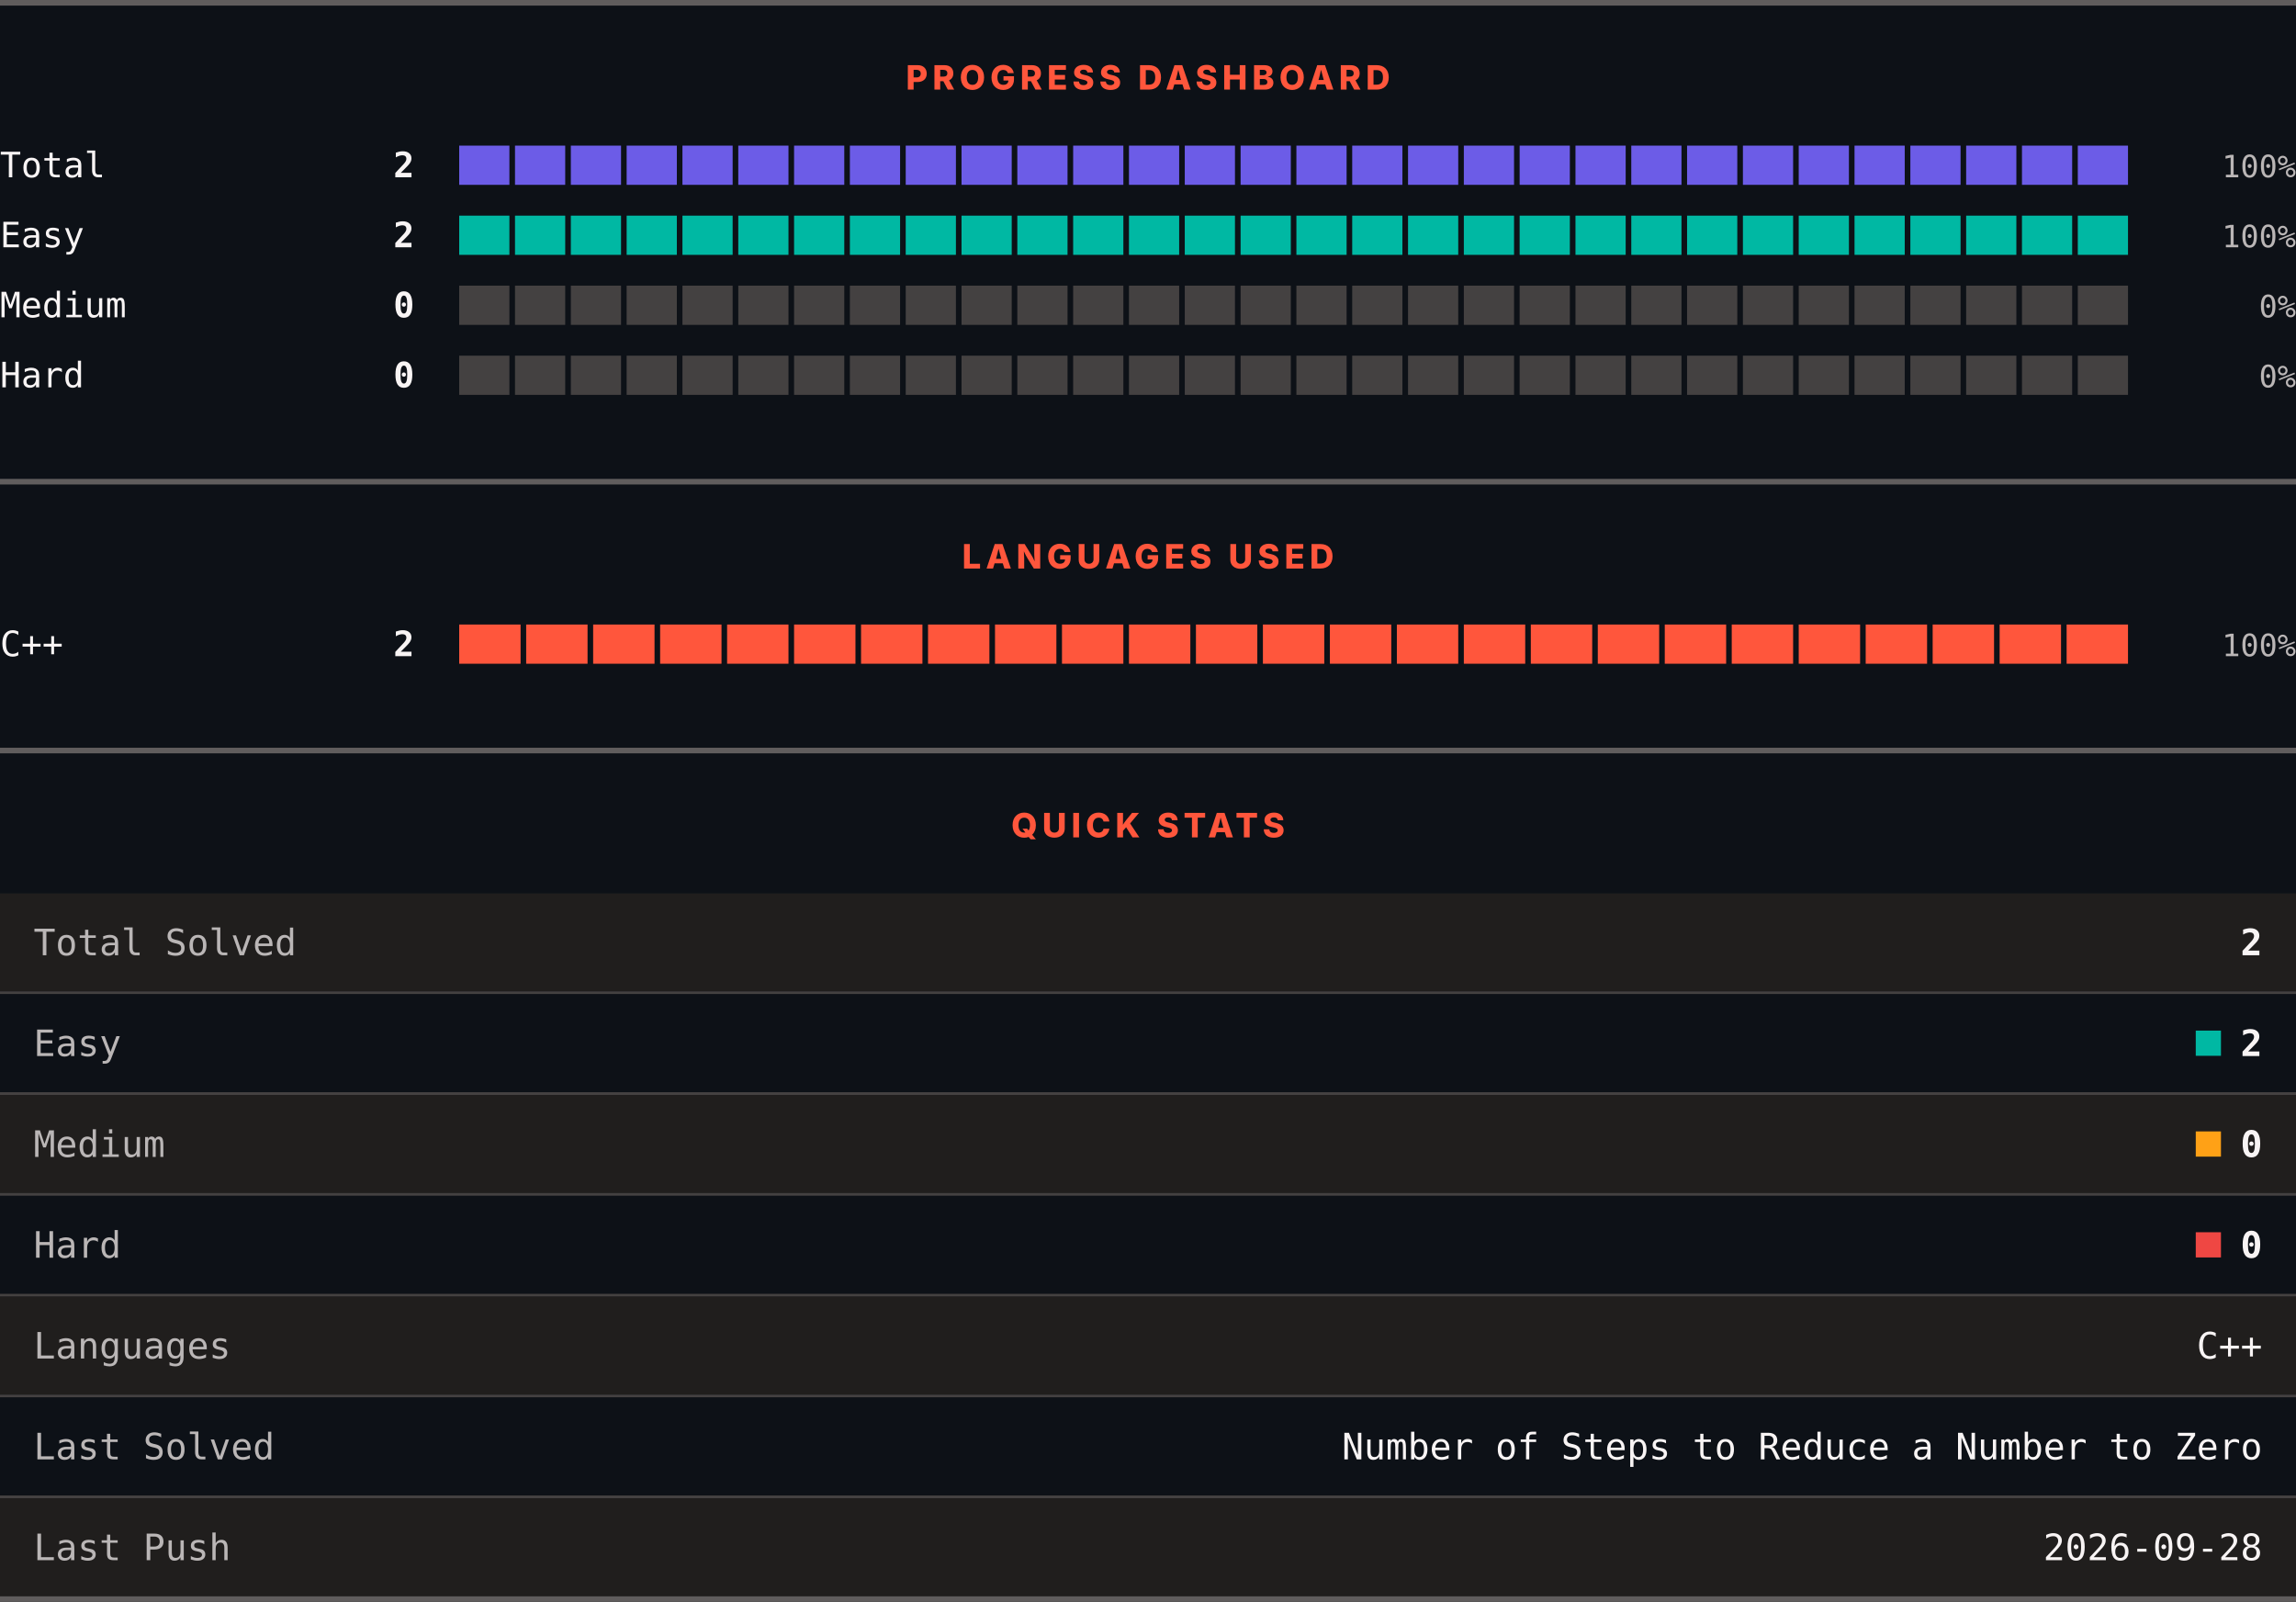
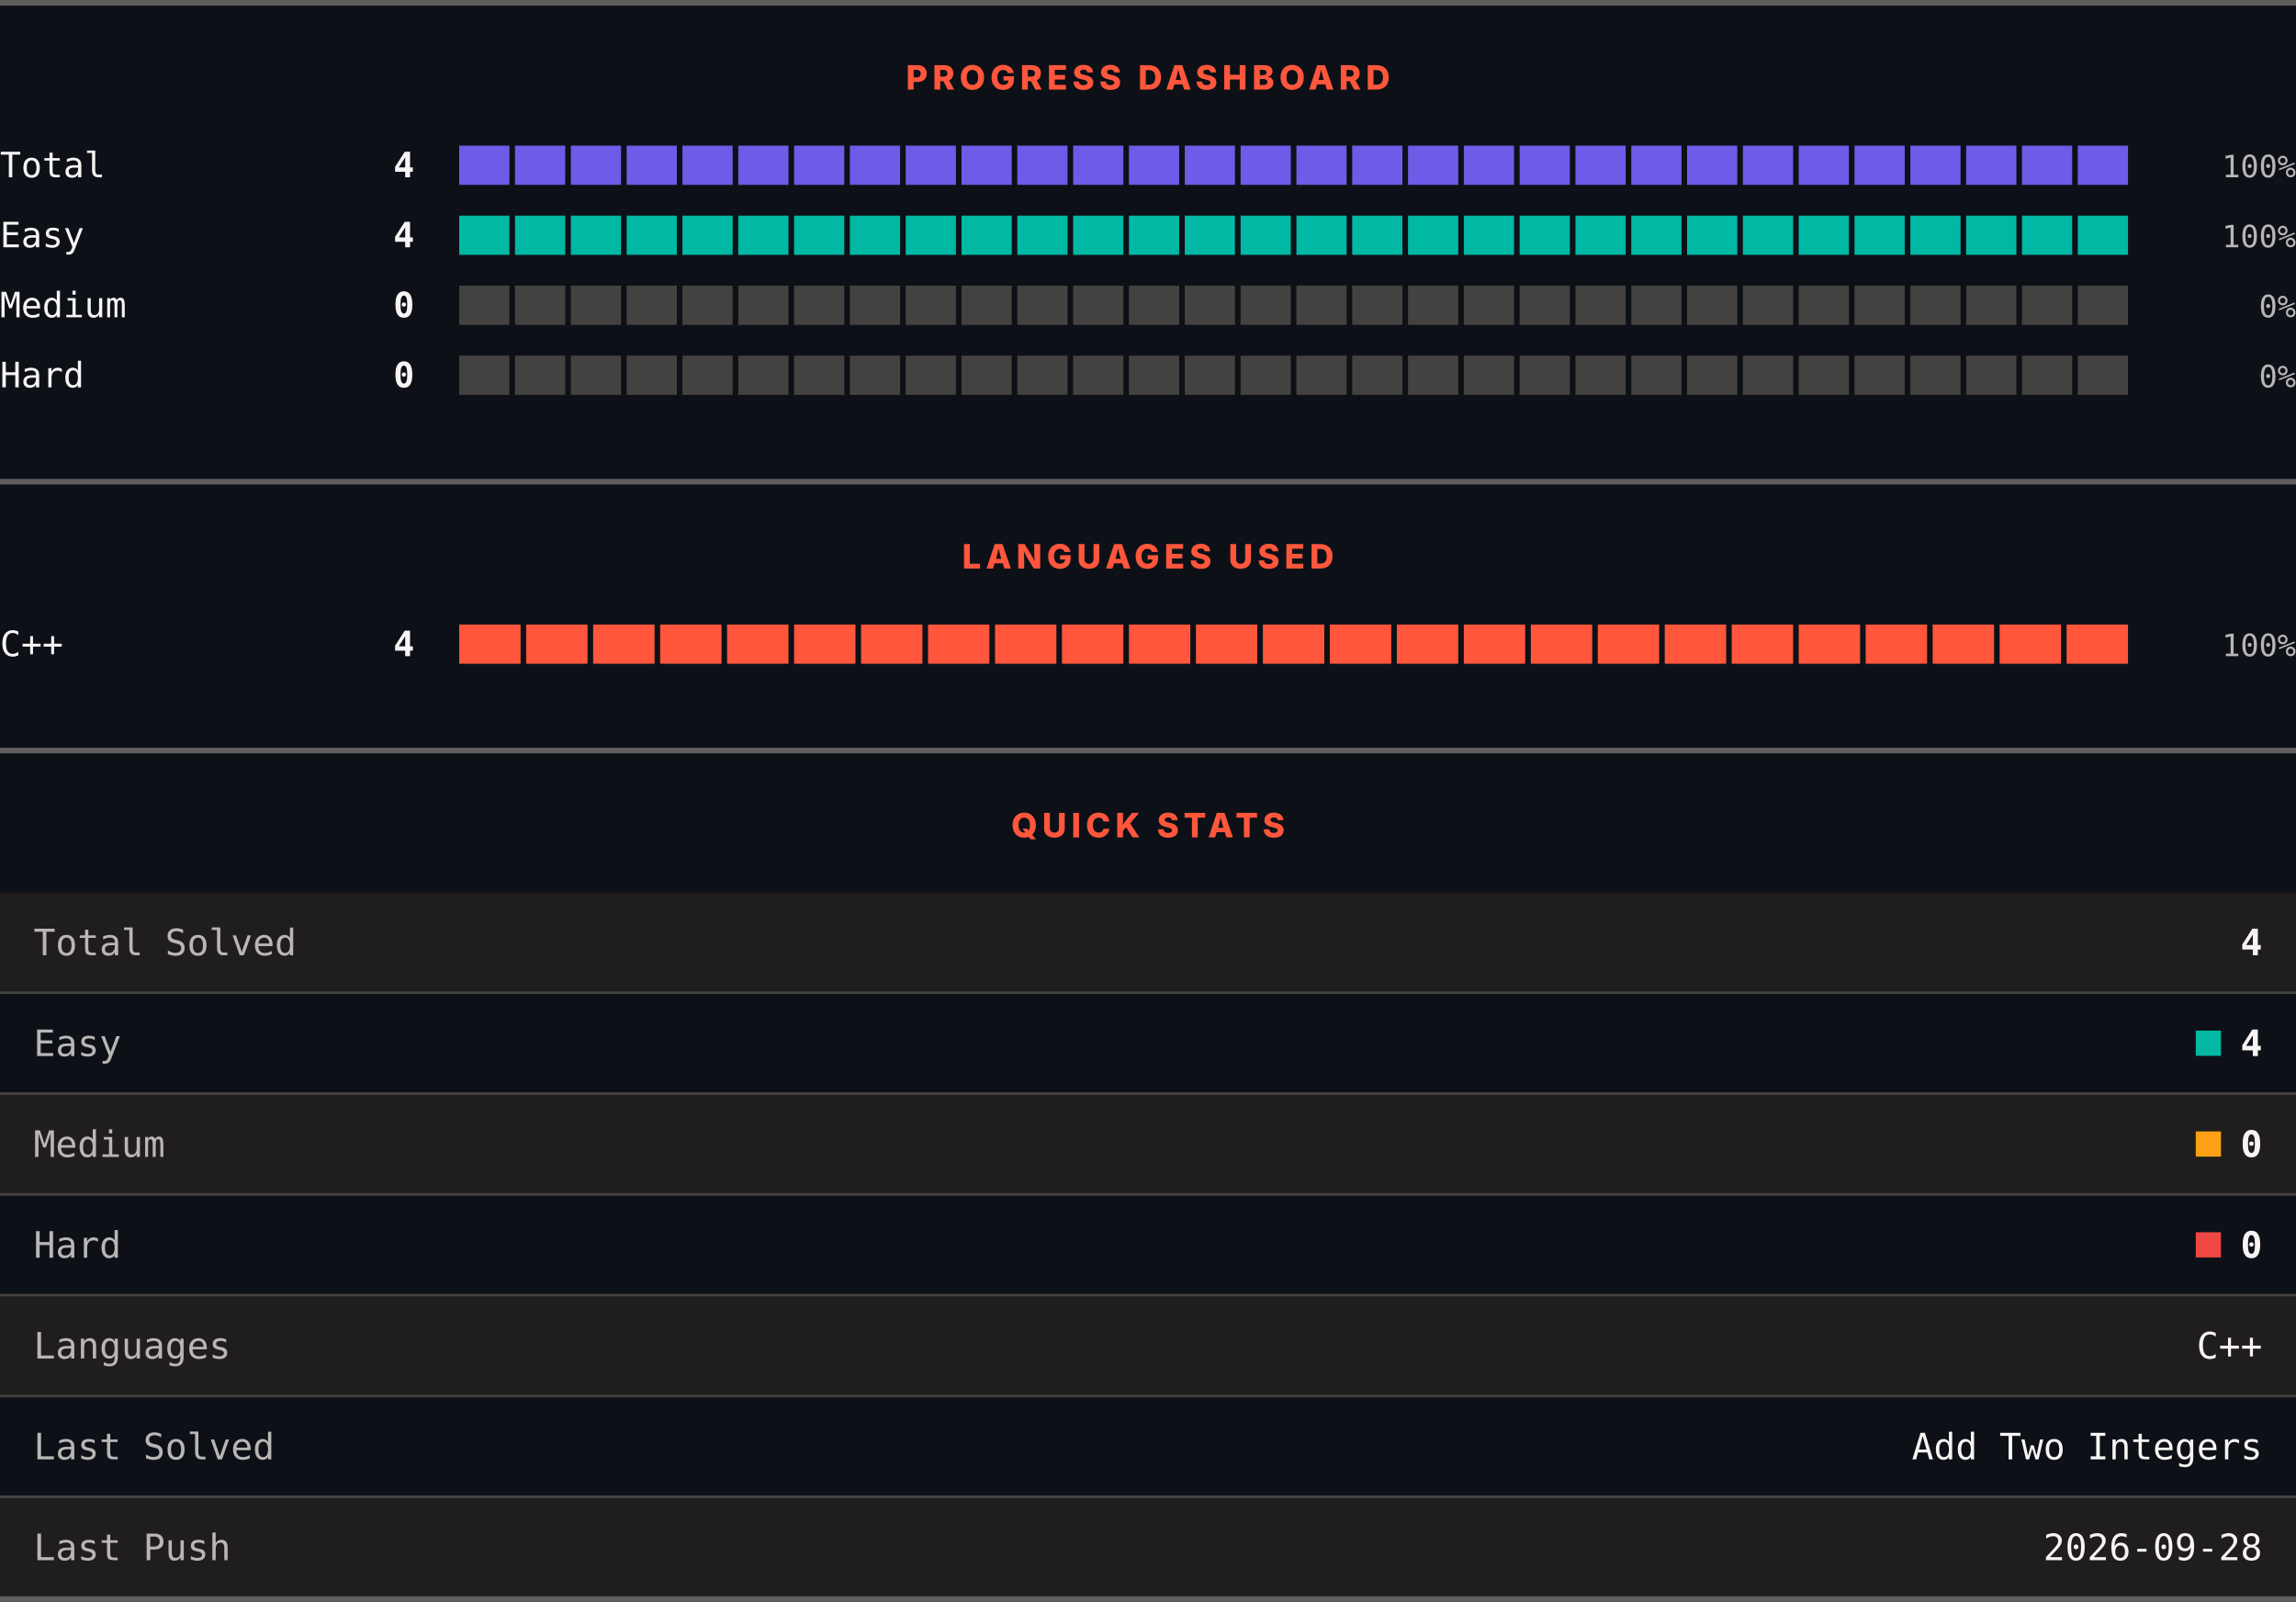
<svg xmlns="http://www.w3.org/2000/svg" width="820" height="572" viewBox="0 0 820 572" role="img" aria-label="LeetCode progress, languages and quick stats">
  <rect width="820" height="572" fill="#0d1117" />
  <rect x="0" y="0" width="820" height="2" fill="#605d5d" />
  <text x="410" y="32" text-anchor="middle" font-family="Archivo, system-ui, -apple-system, Segoe UI, sans-serif" font-size="12" font-weight="800" letter-spacing="1.68" fill="#ff563c">PROGRESS DASHBOARD</text>
  <text x="0" y="63.3" font-family="ui-monospace, SFMono-Regular, Menlo, Consolas, monospace" font-size="12.5" fill="#f8f4f4">Total</text>
-   <text x="148" y="63.3" text-anchor="end" font-family="ui-monospace, SFMono-Regular, Menlo, Consolas, monospace" font-size="12.5" font-weight="700" fill="#f8f4f4">2</text>
+   <text x="148" y="63.3" text-anchor="end" font-family="ui-monospace, SFMono-Regular, Menlo, Consolas, monospace" font-size="12.5" font-weight="700" fill="#f8f4f4">4</text>
  <rect x="164.00" y="52" width="17.93" height="14" fill="#6c5ce7" />
  <rect x="183.93" y="52" width="17.93" height="14" fill="#6c5ce7" />
  <rect x="203.87" y="52" width="17.93" height="14" fill="#6c5ce7" />
  <rect x="223.80" y="52" width="17.93" height="14" fill="#6c5ce7" />
  <rect x="243.73" y="52" width="17.93" height="14" fill="#6c5ce7" />
  <rect x="263.67" y="52" width="17.93" height="14" fill="#6c5ce7" />
  <rect x="283.60" y="52" width="17.93" height="14" fill="#6c5ce7" />
  <rect x="303.53" y="52" width="17.93" height="14" fill="#6c5ce7" />
  <rect x="323.47" y="52" width="17.93" height="14" fill="#6c5ce7" />
  <rect x="343.40" y="52" width="17.93" height="14" fill="#6c5ce7" />
  <rect x="363.33" y="52" width="17.93" height="14" fill="#6c5ce7" />
  <rect x="383.27" y="52" width="17.93" height="14" fill="#6c5ce7" />
  <rect x="403.20" y="52" width="17.93" height="14" fill="#6c5ce7" />
  <rect x="423.13" y="52" width="17.93" height="14" fill="#6c5ce7" />
  <rect x="443.07" y="52" width="17.93" height="14" fill="#6c5ce7" />
  <rect x="463.00" y="52" width="17.93" height="14" fill="#6c5ce7" />
  <rect x="482.93" y="52" width="17.93" height="14" fill="#6c5ce7" />
  <rect x="502.87" y="52" width="17.93" height="14" fill="#6c5ce7" />
  <rect x="522.80" y="52" width="17.93" height="14" fill="#6c5ce7" />
  <rect x="542.73" y="52" width="17.93" height="14" fill="#6c5ce7" />
  <rect x="562.67" y="52" width="17.93" height="14" fill="#6c5ce7" />
  <rect x="582.60" y="52" width="17.93" height="14" fill="#6c5ce7" />
  <rect x="602.53" y="52" width="17.93" height="14" fill="#6c5ce7" />
  <rect x="622.47" y="52" width="17.93" height="14" fill="#6c5ce7" />
  <rect x="642.40" y="52" width="17.93" height="14" fill="#6c5ce7" />
  <rect x="662.33" y="52" width="17.93" height="14" fill="#6c5ce7" />
  <rect x="682.27" y="52" width="17.93" height="14" fill="#6c5ce7" />
  <rect x="702.20" y="52" width="17.93" height="14" fill="#6c5ce7" />
  <rect x="722.13" y="52" width="17.93" height="14" fill="#6c5ce7" />
  <rect x="742.07" y="52" width="17.93" height="14" fill="#6c5ce7" />
  <text x="820" y="63.3" text-anchor="end" font-family="ui-monospace, SFMono-Regular, Menlo, Consolas, monospace" font-size="11" fill="#bab6b6">100%</text>
  <text x="0" y="88.3" font-family="ui-monospace, SFMono-Regular, Menlo, Consolas, monospace" font-size="12.5" fill="#f8f4f4">Easy</text>
-   <text x="148" y="88.3" text-anchor="end" font-family="ui-monospace, SFMono-Regular, Menlo, Consolas, monospace" font-size="12.5" font-weight="700" fill="#f8f4f4">2</text>
+   <text x="148" y="88.3" text-anchor="end" font-family="ui-monospace, SFMono-Regular, Menlo, Consolas, monospace" font-size="12.5" font-weight="700" fill="#f8f4f4">4</text>
  <rect x="164.00" y="77" width="17.93" height="14" fill="#00b8a3" />
  <rect x="183.93" y="77" width="17.93" height="14" fill="#00b8a3" />
  <rect x="203.87" y="77" width="17.93" height="14" fill="#00b8a3" />
  <rect x="223.80" y="77" width="17.93" height="14" fill="#00b8a3" />
  <rect x="243.73" y="77" width="17.93" height="14" fill="#00b8a3" />
  <rect x="263.67" y="77" width="17.93" height="14" fill="#00b8a3" />
  <rect x="283.60" y="77" width="17.93" height="14" fill="#00b8a3" />
  <rect x="303.53" y="77" width="17.93" height="14" fill="#00b8a3" />
  <rect x="323.47" y="77" width="17.93" height="14" fill="#00b8a3" />
  <rect x="343.40" y="77" width="17.93" height="14" fill="#00b8a3" />
  <rect x="363.33" y="77" width="17.93" height="14" fill="#00b8a3" />
  <rect x="383.27" y="77" width="17.93" height="14" fill="#00b8a3" />
  <rect x="403.20" y="77" width="17.93" height="14" fill="#00b8a3" />
  <rect x="423.13" y="77" width="17.93" height="14" fill="#00b8a3" />
  <rect x="443.07" y="77" width="17.93" height="14" fill="#00b8a3" />
  <rect x="463.00" y="77" width="17.93" height="14" fill="#00b8a3" />
  <rect x="482.93" y="77" width="17.93" height="14" fill="#00b8a3" />
  <rect x="502.87" y="77" width="17.93" height="14" fill="#00b8a3" />
  <rect x="522.80" y="77" width="17.93" height="14" fill="#00b8a3" />
  <rect x="542.73" y="77" width="17.93" height="14" fill="#00b8a3" />
  <rect x="562.67" y="77" width="17.93" height="14" fill="#00b8a3" />
  <rect x="582.60" y="77" width="17.93" height="14" fill="#00b8a3" />
  <rect x="602.53" y="77" width="17.93" height="14" fill="#00b8a3" />
  <rect x="622.47" y="77" width="17.93" height="14" fill="#00b8a3" />
  <rect x="642.40" y="77" width="17.93" height="14" fill="#00b8a3" />
  <rect x="662.33" y="77" width="17.93" height="14" fill="#00b8a3" />
  <rect x="682.27" y="77" width="17.93" height="14" fill="#00b8a3" />
  <rect x="702.20" y="77" width="17.93" height="14" fill="#00b8a3" />
  <rect x="722.13" y="77" width="17.93" height="14" fill="#00b8a3" />
  <rect x="742.07" y="77" width="17.93" height="14" fill="#00b8a3" />
  <text x="820" y="88.3" text-anchor="end" font-family="ui-monospace, SFMono-Regular, Menlo, Consolas, monospace" font-size="11" fill="#bab6b6">100%</text>
  <text x="0" y="113.3" font-family="ui-monospace, SFMono-Regular, Menlo, Consolas, monospace" font-size="12.5" fill="#f8f4f4">Medium</text>
  <text x="148" y="113.3" text-anchor="end" font-family="ui-monospace, SFMono-Regular, Menlo, Consolas, monospace" font-size="12.5" font-weight="700" fill="#f8f4f4">0</text>
  <rect x="164.00" y="102" width="17.93" height="14" fill="#444141" />
  <rect x="183.93" y="102" width="17.93" height="14" fill="#444141" />
  <rect x="203.87" y="102" width="17.93" height="14" fill="#444141" />
  <rect x="223.80" y="102" width="17.93" height="14" fill="#444141" />
  <rect x="243.73" y="102" width="17.93" height="14" fill="#444141" />
  <rect x="263.67" y="102" width="17.93" height="14" fill="#444141" />
  <rect x="283.60" y="102" width="17.93" height="14" fill="#444141" />
  <rect x="303.53" y="102" width="17.93" height="14" fill="#444141" />
  <rect x="323.47" y="102" width="17.93" height="14" fill="#444141" />
  <rect x="343.40" y="102" width="17.93" height="14" fill="#444141" />
  <rect x="363.33" y="102" width="17.93" height="14" fill="#444141" />
  <rect x="383.27" y="102" width="17.93" height="14" fill="#444141" />
  <rect x="403.20" y="102" width="17.93" height="14" fill="#444141" />
  <rect x="423.13" y="102" width="17.93" height="14" fill="#444141" />
  <rect x="443.07" y="102" width="17.93" height="14" fill="#444141" />
  <rect x="463.00" y="102" width="17.93" height="14" fill="#444141" />
  <rect x="482.93" y="102" width="17.93" height="14" fill="#444141" />
  <rect x="502.87" y="102" width="17.93" height="14" fill="#444141" />
  <rect x="522.80" y="102" width="17.93" height="14" fill="#444141" />
  <rect x="542.73" y="102" width="17.93" height="14" fill="#444141" />
  <rect x="562.67" y="102" width="17.93" height="14" fill="#444141" />
  <rect x="582.60" y="102" width="17.93" height="14" fill="#444141" />
  <rect x="602.53" y="102" width="17.93" height="14" fill="#444141" />
  <rect x="622.47" y="102" width="17.93" height="14" fill="#444141" />
  <rect x="642.40" y="102" width="17.93" height="14" fill="#444141" />
  <rect x="662.33" y="102" width="17.93" height="14" fill="#444141" />
  <rect x="682.27" y="102" width="17.93" height="14" fill="#444141" />
  <rect x="702.20" y="102" width="17.93" height="14" fill="#444141" />
  <rect x="722.13" y="102" width="17.93" height="14" fill="#444141" />
  <rect x="742.07" y="102" width="17.93" height="14" fill="#444141" />
  <text x="820" y="113.3" text-anchor="end" font-family="ui-monospace, SFMono-Regular, Menlo, Consolas, monospace" font-size="11" fill="#bab6b6">0%</text>
  <text x="0" y="138.3" font-family="ui-monospace, SFMono-Regular, Menlo, Consolas, monospace" font-size="12.5" fill="#f8f4f4">Hard</text>
  <text x="148" y="138.3" text-anchor="end" font-family="ui-monospace, SFMono-Regular, Menlo, Consolas, monospace" font-size="12.5" font-weight="700" fill="#f8f4f4">0</text>
  <rect x="164.00" y="127" width="17.93" height="14" fill="#444141" />
  <rect x="183.93" y="127" width="17.93" height="14" fill="#444141" />
  <rect x="203.87" y="127" width="17.93" height="14" fill="#444141" />
  <rect x="223.80" y="127" width="17.93" height="14" fill="#444141" />
  <rect x="243.73" y="127" width="17.93" height="14" fill="#444141" />
  <rect x="263.67" y="127" width="17.93" height="14" fill="#444141" />
  <rect x="283.60" y="127" width="17.93" height="14" fill="#444141" />
  <rect x="303.53" y="127" width="17.93" height="14" fill="#444141" />
  <rect x="323.47" y="127" width="17.93" height="14" fill="#444141" />
  <rect x="343.40" y="127" width="17.93" height="14" fill="#444141" />
  <rect x="363.33" y="127" width="17.93" height="14" fill="#444141" />
  <rect x="383.27" y="127" width="17.93" height="14" fill="#444141" />
  <rect x="403.20" y="127" width="17.93" height="14" fill="#444141" />
  <rect x="423.13" y="127" width="17.93" height="14" fill="#444141" />
  <rect x="443.07" y="127" width="17.93" height="14" fill="#444141" />
  <rect x="463.00" y="127" width="17.93" height="14" fill="#444141" />
  <rect x="482.93" y="127" width="17.93" height="14" fill="#444141" />
  <rect x="502.87" y="127" width="17.93" height="14" fill="#444141" />
  <rect x="522.80" y="127" width="17.93" height="14" fill="#444141" />
  <rect x="542.73" y="127" width="17.93" height="14" fill="#444141" />
  <rect x="562.67" y="127" width="17.93" height="14" fill="#444141" />
  <rect x="582.60" y="127" width="17.93" height="14" fill="#444141" />
  <rect x="602.53" y="127" width="17.93" height="14" fill="#444141" />
  <rect x="622.47" y="127" width="17.93" height="14" fill="#444141" />
  <rect x="642.40" y="127" width="17.93" height="14" fill="#444141" />
  <rect x="662.33" y="127" width="17.93" height="14" fill="#444141" />
  <rect x="682.27" y="127" width="17.93" height="14" fill="#444141" />
  <rect x="702.20" y="127" width="17.93" height="14" fill="#444141" />
  <rect x="722.13" y="127" width="17.93" height="14" fill="#444141" />
  <rect x="742.07" y="127" width="17.93" height="14" fill="#444141" />
  <text x="820" y="138.3" text-anchor="end" font-family="ui-monospace, SFMono-Regular, Menlo, Consolas, monospace" font-size="11" fill="#bab6b6">0%</text>
  <rect x="0" y="171" width="820" height="2" fill="#605d5d" />
  <text x="410" y="203" text-anchor="middle" font-family="Archivo, system-ui, -apple-system, Segoe UI, sans-serif" font-size="12" font-weight="800" letter-spacing="1.68" fill="#ff563c">LANGUAGES USED</text>
  <text x="0" y="234.3" font-family="ui-monospace, SFMono-Regular, Menlo, Consolas, monospace" font-size="12.5" fill="#f8f4f4">C++</text>
-   <text x="148" y="234.3" text-anchor="end" font-family="ui-monospace, SFMono-Regular, Menlo, Consolas, monospace" font-size="12.5" font-weight="700" fill="#f8f4f4">2</text>
+   <text x="148" y="234.3" text-anchor="end" font-family="ui-monospace, SFMono-Regular, Menlo, Consolas, monospace" font-size="12.5" font-weight="700" fill="#f8f4f4">4</text>
  <rect x="164.00" y="223" width="21.92" height="14" fill="#ff563c" />
  <rect x="187.92" y="223" width="21.92" height="14" fill="#ff563c" />
  <rect x="211.84" y="223" width="21.92" height="14" fill="#ff563c" />
  <rect x="235.76" y="223" width="21.92" height="14" fill="#ff563c" />
  <rect x="259.68" y="223" width="21.92" height="14" fill="#ff563c" />
  <rect x="283.60" y="223" width="21.92" height="14" fill="#ff563c" />
  <rect x="307.52" y="223" width="21.92" height="14" fill="#ff563c" />
  <rect x="331.44" y="223" width="21.92" height="14" fill="#ff563c" />
  <rect x="355.36" y="223" width="21.92" height="14" fill="#ff563c" />
  <rect x="379.28" y="223" width="21.92" height="14" fill="#ff563c" />
  <rect x="403.20" y="223" width="21.92" height="14" fill="#ff563c" />
  <rect x="427.12" y="223" width="21.92" height="14" fill="#ff563c" />
  <rect x="451.04" y="223" width="21.92" height="14" fill="#ff563c" />
  <rect x="474.96" y="223" width="21.92" height="14" fill="#ff563c" />
  <rect x="498.88" y="223" width="21.92" height="14" fill="#ff563c" />
  <rect x="522.80" y="223" width="21.92" height="14" fill="#ff563c" />
  <rect x="546.72" y="223" width="21.92" height="14" fill="#ff563c" />
  <rect x="570.64" y="223" width="21.92" height="14" fill="#ff563c" />
  <rect x="594.56" y="223" width="21.92" height="14" fill="#ff563c" />
  <rect x="618.48" y="223" width="21.92" height="14" fill="#ff563c" />
  <rect x="642.40" y="223" width="21.92" height="14" fill="#ff563c" />
  <rect x="666.32" y="223" width="21.92" height="14" fill="#ff563c" />
  <rect x="690.24" y="223" width="21.92" height="14" fill="#ff563c" />
  <rect x="714.16" y="223" width="21.92" height="14" fill="#ff563c" />
  <rect x="738.08" y="223" width="21.92" height="14" fill="#ff563c" />
  <text x="820" y="234.3" text-anchor="end" font-family="ui-monospace, SFMono-Regular, Menlo, Consolas, monospace" font-size="11" fill="#bab6b6">100%</text>
  <rect x="0" y="267" width="820" height="2" fill="#605d5d" />
  <text x="410" y="299" text-anchor="middle" font-family="Archivo, system-ui, -apple-system, Segoe UI, sans-serif" font-size="12" font-weight="800" letter-spacing="1.68" fill="#ff563c">QUICK STATS</text>
  <rect x="0" y="319" width="820" height="35" fill="#201e1d" />
  <text x="12" y="341.1" font-family="ui-monospace, SFMono-Regular, Menlo, Consolas, monospace" font-size="13" fill="#bab6b6">Total Solved</text>
-   <text x="808" y="341.1" text-anchor="end" font-family="ui-monospace, SFMono-Regular, Menlo, Consolas, monospace" font-size="13" font-weight="700" fill="#f8f4f4">2</text>
+   <text x="808" y="341.1" text-anchor="end" font-family="ui-monospace, SFMono-Regular, Menlo, Consolas, monospace" font-size="13" font-weight="700" fill="#f8f4f4">4</text>
  <rect x="0" y="354" width="820" height="1" fill="#444141" />
  <rect x="0" y="355" width="820" height="35" fill="#0d1117" />
  <text x="12" y="377.1" font-family="ui-monospace, SFMono-Regular, Menlo, Consolas, monospace" font-size="13" fill="#bab6b6">Easy</text>
  <rect x="784.2" y="368" width="9" height="9" fill="#00b8a3" />
-   <text x="808" y="377.1" text-anchor="end" font-family="ui-monospace, SFMono-Regular, Menlo, Consolas, monospace" font-size="13" font-weight="700" fill="#f8f4f4">2</text>
+   <text x="808" y="377.1" text-anchor="end" font-family="ui-monospace, SFMono-Regular, Menlo, Consolas, monospace" font-size="13" font-weight="700" fill="#f8f4f4">4</text>
  <rect x="0" y="390" width="820" height="1" fill="#444141" />
  <rect x="0" y="391" width="820" height="35" fill="#201e1d" />
  <text x="12" y="413.1" font-family="ui-monospace, SFMono-Regular, Menlo, Consolas, monospace" font-size="13" fill="#bab6b6">Medium</text>
  <rect x="784.2" y="404" width="9" height="9" fill="#ffa116" />
  <text x="808" y="413.1" text-anchor="end" font-family="ui-monospace, SFMono-Regular, Menlo, Consolas, monospace" font-size="13" font-weight="700" fill="#f8f4f4">0</text>
  <rect x="0" y="426" width="820" height="1" fill="#444141" />
  <rect x="0" y="427" width="820" height="35" fill="#0d1117" />
  <text x="12" y="449.1" font-family="ui-monospace, SFMono-Regular, Menlo, Consolas, monospace" font-size="13" fill="#bab6b6">Hard</text>
  <rect x="784.2" y="440" width="9" height="9" fill="#ef4743" />
  <text x="808" y="449.1" text-anchor="end" font-family="ui-monospace, SFMono-Regular, Menlo, Consolas, monospace" font-size="13" font-weight="700" fill="#f8f4f4">0</text>
  <rect x="0" y="462" width="820" height="1" fill="#444141" />
  <rect x="0" y="463" width="820" height="35" fill="#201e1d" />
  <text x="12" y="485.1" font-family="ui-monospace, SFMono-Regular, Menlo, Consolas, monospace" font-size="13" fill="#bab6b6">Languages</text>
  <text x="808" y="485.1" text-anchor="end" font-family="ui-monospace, SFMono-Regular, Menlo, Consolas, monospace" font-size="13" fill="#f8f4f4">C++</text>
  <rect x="0" y="498" width="820" height="1" fill="#444141" />
  <rect x="0" y="499" width="820" height="35" fill="#0d1117" />
  <text x="12" y="521.1" font-family="ui-monospace, SFMono-Regular, Menlo, Consolas, monospace" font-size="13" fill="#bab6b6">Last Solved</text>
-   <text x="808" y="521.1" text-anchor="end" font-family="ui-monospace, SFMono-Regular, Menlo, Consolas, monospace" font-size="13" fill="#f8f4f4">Number of Steps to Reduce a Number to Zero</text>
+   <text x="808" y="521.1" text-anchor="end" font-family="ui-monospace, SFMono-Regular, Menlo, Consolas, monospace" font-size="13" fill="#f8f4f4">Add Two Integers</text>
  <rect x="0" y="534" width="820" height="1" fill="#444141" />
  <rect x="0" y="535" width="820" height="35" fill="#201e1d" />
  <text x="12" y="557.1" font-family="ui-monospace, SFMono-Regular, Menlo, Consolas, monospace" font-size="13" fill="#bab6b6">Last Push</text>
  <text x="808" y="557.1" text-anchor="end" font-family="ui-monospace, SFMono-Regular, Menlo, Consolas, monospace" font-size="13" fill="#f8f4f4">2026-09-28</text>
  <rect x="0" y="570" width="820" height="2" fill="#605d5d" />
</svg>
